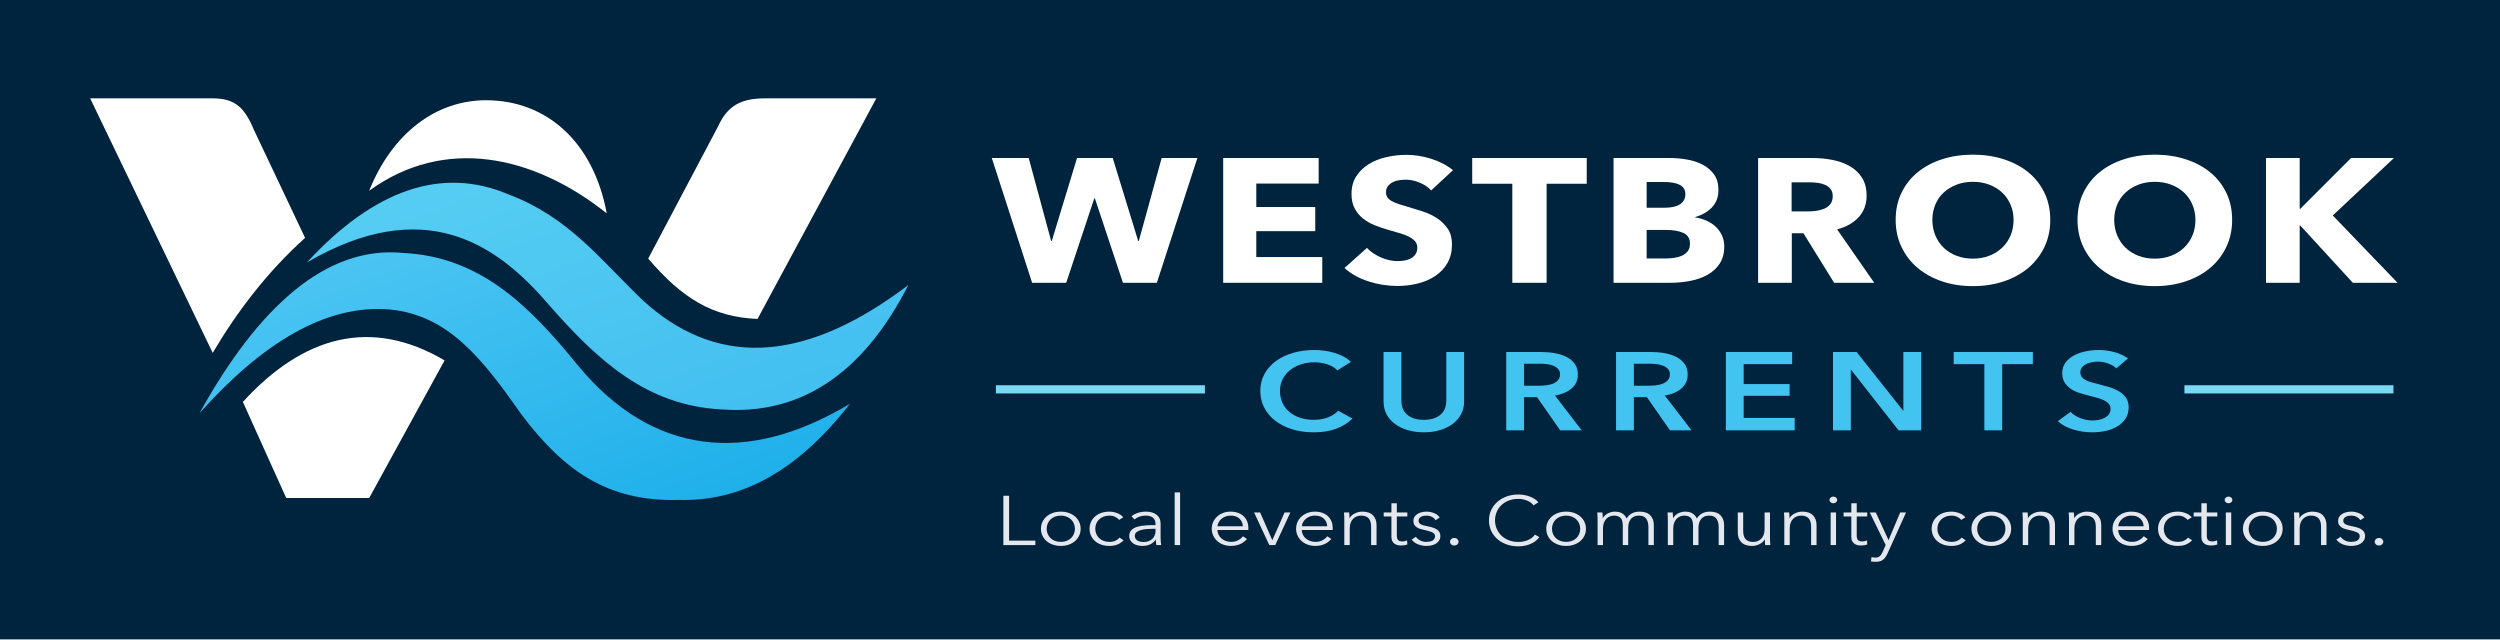
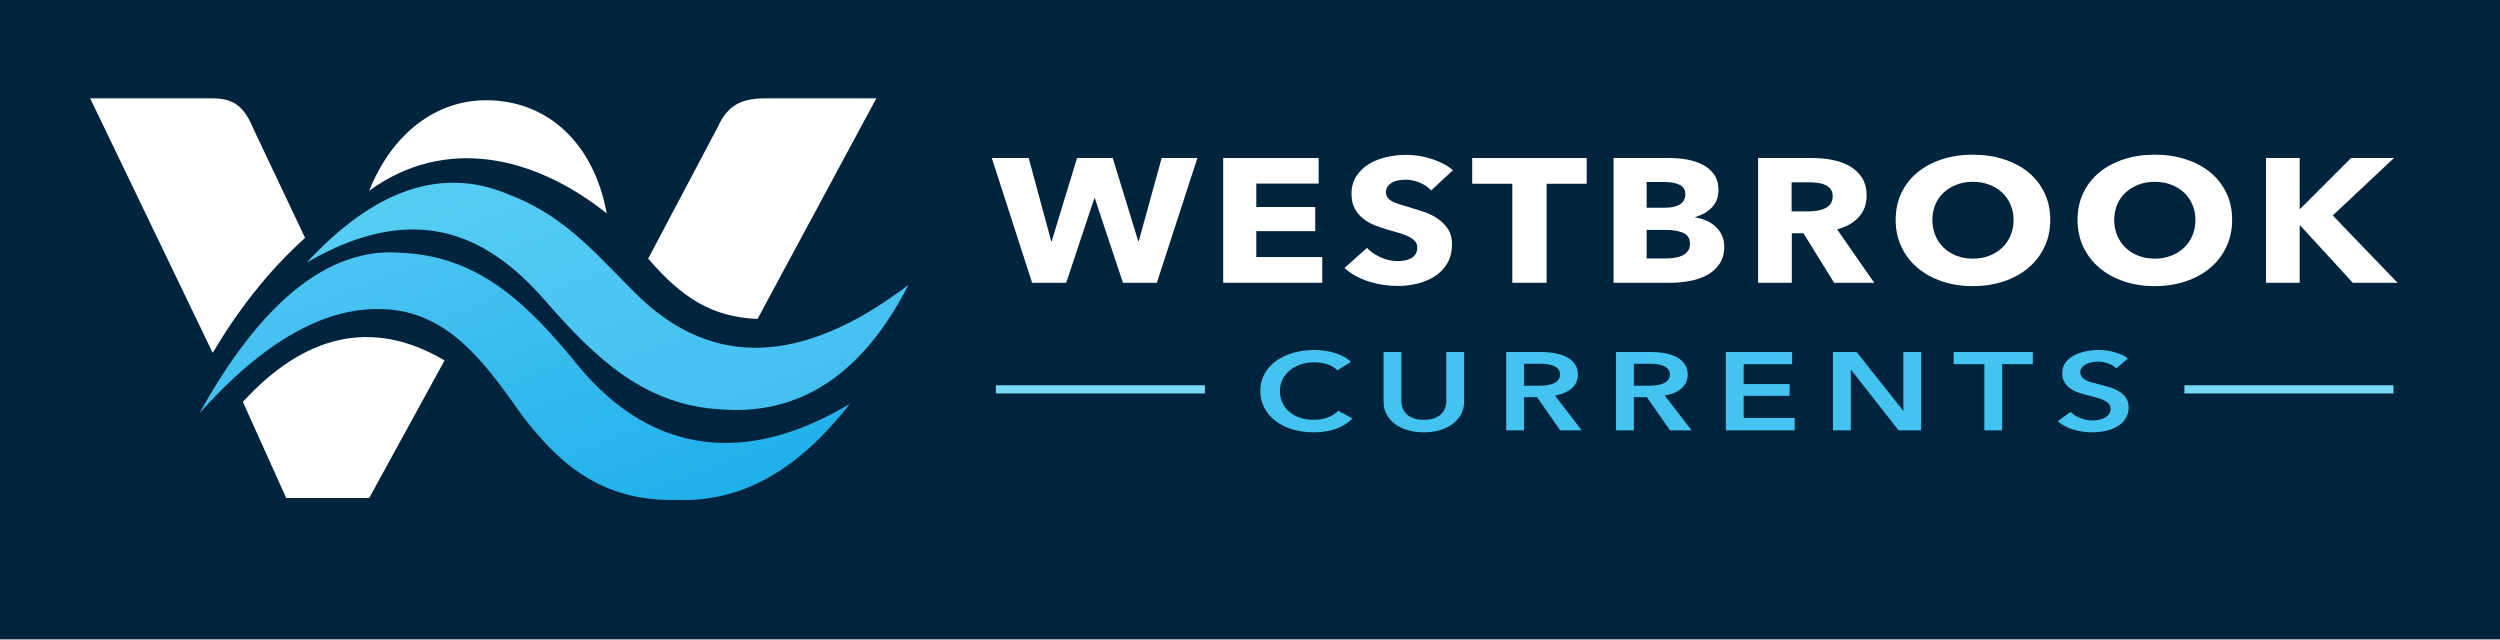
<svg xmlns="http://www.w3.org/2000/svg" width="610" height="156" viewBox="0 0 610 156" role="img" aria-labelledby="title desc">
  <defs>
    <linearGradient id="upper" x1="0" y1="0" x2="1" y2="1">
      <stop stop-color="#58cff3" />
      <stop offset="1" stop-color="#40bdf0" />
    </linearGradient>
    <linearGradient id="lower" x1="0" y1="0" x2="1" y2="1">
      <stop stop-color="#52c8f4" />
      <stop offset="1" stop-color="#19ade9" />
    </linearGradient>
    <path id="g0" d="M35.389 0L28.122 0L22.102 -20.597L21.973 -20.597L15.953 0L8.643 0L0 -30.444L7.912 -30.444L12.728 -10.191L12.857 -10.191L18.275 -30.444L25.929 -30.444L31.39 -10.191L31.519 -10.191L36.421 -30.444L44.075 -30.444Z" />
    <path id="g1" d="M0 0L0 -30.444L20.468 -30.444L20.468 -24.209L7.095 -24.209L7.095 -18.49L19.737 -18.49L19.737 -12.599L7.095 -12.599L7.095 -6.278L21.242 -6.278L21.242 0Z" />
    <path id="g2" d="M18.576 -22.532Q17.63 -23.736 16.104 -24.445Q14.577 -25.155 13.158 -25.155Q12.427 -25.155 11.675 -25.026Q10.922 -24.897 10.32 -24.531Q9.718 -24.166 9.309 -23.585Q8.901 -23.005 8.901 -22.102Q8.901 -21.328 9.223 -20.812Q9.546 -20.296 10.169 -19.909Q10.793 -19.522 11.653 -19.199Q12.513 -18.877 13.588 -18.533Q15.136 -18.017 16.813 -17.393Q18.49 -16.77 19.866 -15.738Q21.242 -14.706 22.145 -13.179Q23.048 -11.653 23.048 -9.374Q23.048 -6.751 22.08 -4.837Q21.113 -2.924 19.479 -1.677Q17.845 -0.43 15.738 0.172Q13.631 0.774 11.395 0.774Q8.127 0.774 5.074 -0.365Q2.021 -1.505 0 -3.612L4.816 -8.514Q5.934 -7.138 7.761 -6.213Q9.589 -5.289 11.395 -5.289Q12.212 -5.289 12.986 -5.461Q13.76 -5.633 14.341 -6.02Q14.921 -6.407 15.265 -7.052Q15.609 -7.697 15.609 -8.6Q15.609 -9.46 15.179 -10.062Q14.749 -10.664 13.954 -11.158Q13.158 -11.653 11.975 -12.061Q10.793 -12.47 9.288 -12.943Q7.826 -13.416 6.428 -14.061Q5.031 -14.706 3.934 -15.716Q2.838 -16.727 2.172 -18.167Q1.505 -19.608 1.505 -21.672Q1.505 -24.209 2.537 -26.015Q3.569 -27.821 5.246 -28.982Q6.923 -30.143 9.03 -30.68Q11.137 -31.218 13.287 -31.218Q15.867 -31.218 18.554 -30.272Q21.242 -29.326 23.263 -27.477Z" />
    <path id="g3" d="M15.953 -24.166L15.953 0L8.6 0L8.6 -24.166L0 -24.166L0 -30.444L24.553 -30.444L24.553 -24.166Z" />
    <path id="g4" d="M23.736 -8.858Q23.736 -6.364 22.747 -4.665Q21.758 -2.967 20.124 -1.935Q18.49 -0.903 16.404 -0.451Q14.319 0 12.126 0L0 0L0 -30.444L12.126 -30.444Q13.889 -30.444 15.738 -30.078Q17.587 -29.713 19.092 -28.831Q20.597 -27.95 21.543 -26.445Q22.489 -24.94 22.489 -22.618Q22.489 -20.081 21.113 -18.425Q19.737 -16.77 17.501 -16.039L17.501 -15.953Q18.791 -15.738 19.93 -15.157Q21.07 -14.577 21.908 -13.674Q22.747 -12.771 23.241 -11.567Q23.736 -10.363 23.736 -8.858ZM15.394 -21.629Q15.394 -23.177 14.211 -23.886Q13.029 -24.596 10.707 -24.596L7.095 -24.596L7.095 -18.318L11.051 -18.318Q13.115 -18.318 14.254 -19.156Q15.394 -19.995 15.394 -21.629ZM16.383 -9.546Q16.383 -11.438 14.964 -12.169Q13.545 -12.9 11.18 -12.9L7.095 -12.9L7.095 -5.934L11.223 -5.934Q12.083 -5.934 13.007 -6.084Q13.932 -6.235 14.684 -6.622Q15.437 -7.009 15.91 -7.718Q16.383 -8.428 16.383 -9.546Z" />
    <path id="g5" d="M16.297 0L9.718 -12.083L7.224 -12.083L7.224 0L0 0L0 -30.444L11.61 -30.444Q13.803 -30.444 15.888 -29.992Q17.974 -29.541 19.629 -28.466Q21.285 -27.391 22.274 -25.628Q23.263 -23.865 23.263 -21.242Q23.263 -18.146 21.586 -16.039Q19.909 -13.932 16.942 -13.029L24.897 0ZM15.996 -21.113Q15.996 -22.188 15.544 -22.854Q15.093 -23.521 14.383 -23.886Q13.674 -24.252 12.792 -24.381Q11.911 -24.51 11.094 -24.51L7.181 -24.51L7.181 -17.415L10.664 -17.415Q11.567 -17.415 12.513 -17.566Q13.459 -17.716 14.233 -18.103Q15.007 -18.49 15.501 -19.221Q15.996 -19.952 15.996 -21.113Z" />
    <path id="g6" d="M33.153 -15.351Q33.153 -11.739 31.906 -8.75Q30.659 -5.762 28.444 -3.633Q26.23 -1.505 23.177 -0.344Q20.124 0.817 16.555 0.817Q12.986 0.817 9.954 -0.344Q6.923 -1.505 4.708 -3.633Q2.494 -5.762 1.247 -8.75Q0 -11.739 0 -15.351Q0 -19.006 1.247 -21.951Q2.494 -24.897 4.708 -26.961Q6.923 -29.025 9.954 -30.143Q12.986 -31.261 16.555 -31.261Q20.124 -31.261 23.177 -30.143Q26.23 -29.025 28.444 -26.961Q30.659 -24.897 31.906 -21.951Q33.153 -19.006 33.153 -15.351ZM25.284 -15.351Q25.284 -17.329 24.639 -19.049Q23.994 -20.769 22.854 -21.994Q21.715 -23.22 20.102 -23.929Q18.49 -24.639 16.555 -24.639Q14.62 -24.639 13.029 -23.929Q11.438 -23.22 10.277 -21.994Q9.116 -20.769 8.492 -19.049Q7.869 -17.329 7.869 -15.351Q7.869 -13.287 8.514 -11.545Q9.159 -9.804 10.298 -8.557Q11.438 -7.31 13.029 -6.6Q14.62 -5.891 16.555 -5.891Q18.49 -5.891 20.081 -6.6Q21.672 -7.31 22.833 -8.557Q23.994 -9.804 24.639 -11.545Q25.284 -13.287 25.284 -15.351Z" />
    <path id="g7" d="M18.619 0L7.31 -14.018L7.224 -14.018L7.224 0L0 0L0 -30.444L7.224 -30.444L7.224 -18.06L7.353 -18.06L18.232 -30.444L27.434 -30.444L14.319 -16.426L28.208 0Z" />
    <path id="g8" d="M14.715 -14.634Q13.959 -15.66 12.744 -16.133Q11.529 -16.605 10.368 -16.605Q8.883 -16.605 7.668 -16.065Q6.453 -15.525 5.575 -14.58Q4.698 -13.635 4.225 -12.366Q3.753 -11.097 3.753 -9.612Q3.753 -8.046 4.212 -6.75Q4.671 -5.454 5.522 -4.522Q6.372 -3.591 7.56 -3.078Q8.748 -2.565 10.233 -2.565Q11.772 -2.565 12.96 -3.172Q14.148 -3.78 14.877 -4.779L17.604 -2.862Q16.335 -1.269 14.499 -0.392Q12.663 0.486 10.206 0.486Q7.965 0.486 6.088 -0.257Q4.212 -0.999 2.862 -2.336Q1.512 -3.672 0.756 -5.521Q0 -7.371 0 -9.612Q0 -11.907 0.796 -13.756Q1.593 -15.606 2.983 -16.902Q4.374 -18.198 6.264 -18.9Q8.154 -19.602 10.368 -19.602Q11.286 -19.602 12.285 -19.427Q13.284 -19.251 14.202 -18.886Q15.12 -18.522 15.93 -17.982Q16.74 -17.442 17.307 -16.686Z" />
    <path id="g9" d="M15.39 -7.02Q15.39 -5.292 14.796 -3.901Q14.202 -2.511 13.176 -1.539Q12.15 -0.567 10.746 -0.041Q9.342 0.486 7.695 0.486Q6.048 0.486 4.644 -0.041Q3.24 -0.567 2.2 -1.539Q1.161 -2.511 0.58 -3.901Q0 -5.292 0 -7.02L0 -19.116L3.402 -19.116L3.402 -7.155Q3.402 -6.318 3.618 -5.494Q3.834 -4.671 4.333 -4.023Q4.833 -3.375 5.656 -2.97Q6.48 -2.565 7.695 -2.565Q8.91 -2.565 9.733 -2.97Q10.557 -3.375 11.056 -4.023Q11.556 -4.671 11.772 -5.494Q11.988 -6.318 11.988 -7.155L11.988 -19.116L15.39 -19.116Z" />
    <path id="g10" d="M0 -19.116L6.642 -19.116Q7.992 -19.116 9.261 -18.832Q10.53 -18.549 11.515 -17.901Q12.501 -17.253 13.095 -16.2Q13.689 -15.147 13.689 -13.635Q13.689 -11.556 12.514 -10.246Q11.34 -8.937 9.315 -8.478L14.418 0L10.314 0L5.886 -8.1L3.402 -8.1L3.402 0L0 0ZM6.183 -10.881Q6.912 -10.881 7.641 -10.989Q8.37 -11.097 8.95 -11.394Q9.531 -11.691 9.909 -12.245Q10.287 -12.798 10.287 -13.662Q10.287 -14.445 9.936 -14.944Q9.585 -15.444 9.045 -15.741Q8.505 -16.038 7.816 -16.146Q7.128 -16.254 6.48 -16.254L3.402 -16.254L3.402 -10.881Z" />
    <path id="g11" d="M0 -19.116L12.663 -19.116L12.663 -16.146L3.402 -16.146L3.402 -11.286L12.177 -11.286L12.177 -8.424L3.402 -8.424L3.402 -3.024L13.149 -3.024L13.149 0L0 0Z" />
    <path id="g12" d="M0 -19.116L4.509 -19.116L13.392 -4.806L13.446 -4.806L13.446 -19.116L16.848 -19.116L16.848 0L12.528 0L3.456 -14.769L3.402 -14.769L3.402 0L0 0Z" />
    <path id="g13" d="M5.859 -16.146L0 -16.146L0 -19.116L15.12 -19.116L15.12 -16.146L9.261 -16.146L9.261 0L5.859 0Z" />
    <path id="g14" d="M11.178 -15.12Q10.638 -15.822 9.652 -16.294Q8.667 -16.767 7.668 -16.767Q7.074 -16.767 6.48 -16.619Q5.886 -16.47 5.4 -16.16Q4.914 -15.849 4.603 -15.349Q4.293 -14.85 4.293 -14.148Q4.293 -13.5 4.563 -13.041Q4.833 -12.582 5.305 -12.258Q5.778 -11.934 6.453 -11.691Q7.128 -11.448 7.938 -11.205Q8.856 -10.908 9.841 -10.53Q10.827 -10.152 11.65 -9.531Q12.474 -8.91 13 -7.965Q13.527 -7.02 13.527 -5.616Q13.527 -4.077 12.96 -2.929Q12.393 -1.782 11.448 -1.026Q10.503 -0.27 9.234 0.108Q7.965 0.486 6.561 0.486Q4.698 0.486 2.916 -0.202Q1.134 -0.891 0 -2.241L2.43 -4.509Q3.132 -3.537 4.306 -2.97Q5.481 -2.403 6.615 -2.403Q7.209 -2.403 7.83 -2.551Q8.451 -2.7 8.95 -3.051Q9.45 -3.402 9.76 -3.929Q10.071 -4.455 10.071 -5.238Q10.071 -5.994 9.72 -6.494Q9.369 -6.993 8.775 -7.357Q8.181 -7.722 7.371 -7.992Q6.561 -8.262 5.67 -8.559Q4.806 -8.829 3.942 -9.207Q3.078 -9.585 2.389 -10.206Q1.701 -10.827 1.269 -11.732Q0.837 -12.636 0.837 -13.986Q0.837 -15.444 1.444 -16.497Q2.052 -17.55 3.037 -18.238Q4.023 -18.927 5.278 -19.264Q6.534 -19.602 7.83 -19.602Q9.288 -19.602 10.786 -19.089Q12.285 -18.576 13.392 -17.55Z" />
-     <path id="g15" d="M1.224 -1.088L6.834 -1.088L6.834 0L0 0L0 -12.036L1.224 -12.036Z" />
-     <path id="g16" d="M8.483 -3.978Q8.483 -3.077 8.169 -2.312Q7.854 -1.547 7.293 -0.986Q6.732 -0.425 5.95 -0.111Q5.168 0.204 4.233 0.204Q3.315 0.204 2.533 -0.111Q1.751 -0.425 1.19 -0.986Q0.629 -1.547 0.315 -2.312Q0 -3.077 0 -3.978Q0 -4.879 0.315 -5.644Q0.629 -6.409 1.19 -6.97Q1.751 -7.531 2.533 -7.846Q3.315 -8.16 4.233 -8.16Q5.168 -8.16 5.95 -7.846Q6.732 -7.531 7.293 -6.97Q7.854 -6.409 8.169 -5.644Q8.483 -4.879 8.483 -3.978ZM7.259 -3.978Q7.259 -4.641 7.047 -5.228Q6.834 -5.814 6.443 -6.248Q6.052 -6.681 5.491 -6.936Q4.93 -7.191 4.233 -7.191Q3.536 -7.191 2.983 -6.936Q2.431 -6.681 2.04 -6.248Q1.649 -5.814 1.437 -5.228Q1.224 -4.641 1.224 -3.978Q1.224 -3.315 1.437 -2.729Q1.649 -2.142 2.04 -1.709Q2.431 -1.275 2.983 -1.028Q3.536 -0.782 4.233 -0.782Q4.93 -0.782 5.491 -1.028Q6.052 -1.275 6.443 -1.709Q6.834 -2.142 7.047 -2.729Q7.259 -3.315 7.259 -3.978Z" />
-     <path id="g17" d="M6.307 -6.137Q6.018 -6.596 5.466 -6.894Q4.913 -7.191 4.267 -7.191Q3.57 -7.191 3.009 -6.945Q2.448 -6.698 2.049 -6.265Q1.649 -5.831 1.437 -5.245Q1.224 -4.658 1.224 -3.978Q1.224 -3.298 1.437 -2.72Q1.649 -2.142 2.04 -1.709Q2.431 -1.275 2.992 -1.028Q3.553 -0.782 4.25 -0.782Q5.015 -0.782 5.542 -1.071Q6.069 -1.36 6.409 -1.819L7.276 -1.173Q6.766 -0.544 6.027 -0.17Q5.287 0.204 4.25 0.204Q3.281 0.204 2.499 -0.111Q1.717 -0.425 1.165 -0.986Q0.612 -1.547 0.306 -2.312Q0 -3.077 0 -3.978Q0 -4.879 0.306 -5.644Q0.612 -6.409 1.165 -6.97Q1.717 -7.531 2.499 -7.846Q3.281 -8.16 4.25 -8.16Q5.049 -8.16 5.874 -7.812Q6.698 -7.463 7.208 -6.783Z" />
-     <path id="g18" d="M5.61 -5.134Q5.61 -6.171 5.066 -6.681Q4.522 -7.191 3.485 -7.191Q2.771 -7.191 2.159 -6.936Q1.547 -6.681 1.122 -6.256L0.476 -7.021Q0.969 -7.514 1.777 -7.837Q2.584 -8.16 3.604 -8.16Q4.25 -8.16 4.811 -7.982Q5.372 -7.803 5.797 -7.446Q6.222 -7.089 6.46 -6.545Q6.698 -6.001 6.698 -5.27L6.698 -1.785Q6.698 -1.326 6.732 -0.833Q6.766 -0.34 6.834 0L5.797 0Q5.746 -0.289 5.712 -0.629Q5.678 -0.969 5.678 -1.292L5.644 -1.292Q5.1 -0.493 4.412 -0.145Q3.723 0.204 2.754 0.204Q2.295 0.204 1.811 0.077Q1.326 -0.051 0.927 -0.34Q0.527 -0.629 0.264 -1.088Q0 -1.547 0 -2.21Q0 -3.128 0.468 -3.664Q0.935 -4.199 1.717 -4.463Q2.499 -4.726 3.511 -4.803Q4.522 -4.879 5.61 -4.879ZM5.27 -3.978Q4.556 -3.978 3.834 -3.919Q3.111 -3.859 2.525 -3.681Q1.938 -3.502 1.564 -3.162Q1.19 -2.822 1.19 -2.261Q1.19 -1.836 1.352 -1.547Q1.513 -1.258 1.785 -1.08Q2.057 -0.901 2.389 -0.825Q2.72 -0.748 3.06 -0.748Q3.672 -0.748 4.148 -0.961Q4.624 -1.173 4.947 -1.539Q5.27 -1.904 5.44 -2.38Q5.61 -2.856 5.61 -3.383L5.61 -3.978Z" />
-     <path id="g19" d="M1.156 0L0 0L0 -12.852L1.156 -12.852Z" />
-     <path id="g20" d="M6.647 -4.59Q6.596 -5.712 5.925 -6.452Q5.253 -7.191 4.012 -7.191Q3.434 -7.191 2.941 -6.979Q2.448 -6.766 2.074 -6.401Q1.7 -6.035 1.479 -5.568Q1.258 -5.1 1.224 -4.59ZM7.82 -4.216Q7.82 -4.097 7.82 -3.961Q7.82 -3.825 7.803 -3.672L1.207 -3.672Q1.224 -3.077 1.445 -2.55Q1.666 -2.023 2.057 -1.632Q2.448 -1.241 2.975 -1.012Q3.502 -0.782 4.114 -0.782Q5.015 -0.782 5.67 -1.199Q6.324 -1.615 6.664 -2.159L7.531 -1.479Q6.817 -0.578 5.959 -0.187Q5.1 0.204 4.114 0.204Q3.23 0.204 2.474 -0.111Q1.717 -0.425 1.173 -0.986Q0.629 -1.547 0.315 -2.312Q0 -3.077 0 -3.978Q0 -4.879 0.306 -5.644Q0.612 -6.409 1.156 -6.97Q1.7 -7.531 2.431 -7.846Q3.162 -8.16 4.012 -8.16Q4.947 -8.16 5.661 -7.846Q6.375 -7.531 6.851 -6.996Q7.327 -6.46 7.574 -5.746Q7.82 -5.032 7.82 -4.216Z" />
-     <path id="g21" d="M4.522 0L3.247 0L0 -7.956L1.292 -7.956L3.876 -1.224L3.91 -1.224L6.511 -7.956L7.752 -7.956Z" />
-     <path id="g22" d="M1.105 -7.956Q1.139 -7.633 1.156 -7.242Q1.173 -6.851 1.173 -6.596L1.207 -6.596Q1.547 -7.293 2.312 -7.727Q3.077 -8.16 3.927 -8.16Q5.44 -8.16 6.197 -7.259Q6.953 -6.358 6.953 -4.879L6.953 0L5.797 0L5.797 -4.403Q5.797 -5.032 5.695 -5.542Q5.593 -6.052 5.346 -6.418Q5.1 -6.783 4.683 -6.987Q4.267 -7.191 3.638 -7.191Q3.179 -7.191 2.745 -7.004Q2.312 -6.817 1.972 -6.435Q1.632 -6.052 1.428 -5.466Q1.224 -4.879 1.224 -4.08L1.224 0L0.068 0L0.068 -6.205Q0.068 -6.528 0.051 -7.038Q0.034 -7.548 0 -7.956Z" />
-     <path id="g23" d="M5.049 -6.987L2.805 -6.987L2.805 -2.346Q2.805 -1.904 2.89 -1.615Q2.975 -1.326 3.136 -1.165Q3.298 -1.003 3.519 -0.944Q3.74 -0.884 3.995 -0.884Q4.233 -0.884 4.496 -0.952Q4.76 -1.02 4.998 -1.139L5.049 -0.136Q4.743 -0.017 4.411 0.043Q4.08 0.102 3.689 0.102Q3.366 0.102 3.009 0.017Q2.652 -0.068 2.346 -0.306Q2.04 -0.544 1.844 -0.952Q1.649 -1.36 1.649 -2.023L1.649 -6.987L0 -6.987L0 -7.956L1.649 -7.956L1.649 -10.2L2.805 -10.2L2.805 -7.956L5.049 -7.956Z" />
-     <path id="g24" d="M5.117 -6.069Q4.862 -6.562 4.343 -6.877Q3.825 -7.191 3.162 -7.191Q2.856 -7.191 2.55 -7.123Q2.244 -7.055 2.006 -6.902Q1.768 -6.749 1.623 -6.511Q1.479 -6.273 1.479 -5.95Q1.479 -5.389 1.938 -5.092Q2.397 -4.794 3.383 -4.59Q4.794 -4.301 5.465 -3.749Q6.137 -3.196 6.137 -2.261Q6.137 -1.581 5.873 -1.114Q5.61 -0.646 5.185 -0.349Q4.76 -0.051 4.224 0.077Q3.689 0.204 3.145 0.204Q2.244 0.204 1.394 -0.17Q0.544 -0.544 0 -1.343L0.918 -2.023Q1.224 -1.496 1.819 -1.139Q2.414 -0.782 3.128 -0.782Q3.502 -0.782 3.842 -0.85Q4.182 -0.918 4.437 -1.088Q4.692 -1.258 4.845 -1.522Q4.998 -1.785 4.998 -2.176Q4.998 -2.805 4.394 -3.12Q3.791 -3.434 2.652 -3.706Q2.295 -3.791 1.895 -3.919Q1.496 -4.046 1.156 -4.293Q0.816 -4.539 0.595 -4.913Q0.374 -5.287 0.374 -5.848Q0.374 -6.46 0.612 -6.894Q0.85 -7.327 1.249 -7.608Q1.649 -7.888 2.159 -8.024Q2.669 -8.16 3.213 -8.16Q4.046 -8.16 4.828 -7.786Q5.61 -7.412 6.001 -6.732Z" />
-     <path id="g25" d="M1.836 -0.816Q1.836 -0.459 1.581 -0.179Q1.326 0.102 0.918 0.102Q0.51 0.102 0.255 -0.179Q0 -0.459 0 -0.816Q0 -1.173 0.255 -1.454Q0.51 -1.734 0.918 -1.734Q1.326 -1.734 1.581 -1.454Q1.836 -1.173 1.836 -0.816Z" />
-     <path id="g26" d="M10.778 -1.938Q10.472 -1.479 10.038 -1.071Q9.605 -0.663 9.035 -0.357Q8.466 -0.051 7.777 0.128Q7.089 0.306 6.273 0.306Q4.913 0.306 3.757 -0.17Q2.601 -0.646 1.768 -1.488Q0.935 -2.329 0.467 -3.485Q0 -4.641 0 -6.018Q0 -7.395 0.476 -8.551Q0.952 -9.707 1.793 -10.549Q2.635 -11.39 3.782 -11.866Q4.93 -12.342 6.273 -12.342Q6.936 -12.342 7.573 -12.206Q8.211 -12.07 8.772 -11.824Q9.333 -11.577 9.792 -11.229Q10.251 -10.88 10.557 -10.438L9.537 -9.69Q9.35 -9.979 9.035 -10.268Q8.721 -10.557 8.296 -10.778Q7.871 -10.999 7.369 -11.135Q6.868 -11.271 6.29 -11.271Q5.117 -11.271 4.19 -10.846Q3.264 -10.421 2.618 -9.699Q1.972 -8.976 1.632 -8.024Q1.292 -7.072 1.292 -6.018Q1.292 -4.964 1.64 -4.012Q1.989 -3.06 2.635 -2.338Q3.281 -1.615 4.207 -1.19Q5.134 -0.765 6.29 -0.765Q7.327 -0.765 8.262 -1.19Q9.197 -1.615 9.826 -2.55Z" />
-     <path id="g27" d="M8.483 -3.978Q8.483 -3.077 8.168 -2.312Q7.854 -1.547 7.293 -0.986Q6.732 -0.425 5.95 -0.111Q5.168 0.204 4.233 0.204Q3.315 0.204 2.533 -0.111Q1.751 -0.425 1.19 -0.986Q0.629 -1.547 0.314 -2.312Q0 -3.077 0 -3.978Q0 -4.879 0.314 -5.644Q0.629 -6.409 1.19 -6.97Q1.751 -7.531 2.533 -7.846Q3.315 -8.16 4.233 -8.16Q5.168 -8.16 5.95 -7.846Q6.732 -7.531 7.293 -6.97Q7.854 -6.409 8.168 -5.644Q8.483 -4.879 8.483 -3.978ZM7.259 -3.978Q7.259 -4.641 7.046 -5.228Q6.834 -5.814 6.443 -6.248Q6.052 -6.681 5.491 -6.936Q4.93 -7.191 4.233 -7.191Q3.536 -7.191 2.983 -6.936Q2.431 -6.681 2.04 -6.248Q1.649 -5.814 1.436 -5.228Q1.224 -4.641 1.224 -3.978Q1.224 -3.315 1.436 -2.729Q1.649 -2.142 2.04 -1.709Q2.431 -1.275 2.983 -1.028Q3.536 -0.782 4.233 -0.782Q4.93 -0.782 5.491 -1.028Q6.052 -1.275 6.443 -1.709Q6.834 -2.142 7.046 -2.729Q7.259 -3.315 7.259 -3.978Z" />
-     <path id="g28" d="M1.207 -6.596Q1.547 -7.293 2.252 -7.727Q2.958 -8.16 3.825 -8.16Q4.148 -8.16 4.496 -8.092Q4.845 -8.024 5.176 -7.829Q5.508 -7.633 5.788 -7.31Q6.069 -6.987 6.273 -6.477Q6.681 -7.293 7.387 -7.727Q8.092 -8.16 9.061 -8.16Q10.574 -8.16 11.33 -7.259Q12.087 -6.358 12.087 -4.879L12.087 0L10.931 0L10.931 -4.403Q10.931 -5.661 10.464 -6.426Q9.996 -7.191 8.874 -7.191Q8.245 -7.191 7.811 -6.936Q7.378 -6.681 7.114 -6.265Q6.851 -5.848 6.732 -5.321Q6.613 -4.794 6.613 -4.233L6.613 0L5.457 0L5.457 -4.641Q5.457 -5.219 5.372 -5.695Q5.287 -6.171 5.074 -6.503Q4.862 -6.834 4.488 -7.013Q4.114 -7.191 3.536 -7.191Q3.128 -7.191 2.711 -7.004Q2.295 -6.817 1.964 -6.435Q1.632 -6.052 1.428 -5.466Q1.224 -4.879 1.224 -4.08L1.224 0L0.068 0L0.068 -6.205Q0.068 -6.528 0.051 -7.038Q0.034 -7.548 0 -7.956L1.105 -7.956Q1.139 -7.633 1.156 -7.242Q1.173 -6.851 1.173 -6.596Z" />
-     <path id="g29" d="M1.207 -6.596Q1.547 -7.293 2.252 -7.727Q2.958 -8.16 3.825 -8.16Q4.148 -8.16 4.496 -8.092Q4.845 -8.024 5.176 -7.829Q5.508 -7.633 5.788 -7.31Q6.069 -6.987 6.273 -6.477Q6.681 -7.293 7.386 -7.727Q8.092 -8.16 9.061 -8.16Q10.574 -8.16 11.33 -7.259Q12.087 -6.358 12.087 -4.879L12.087 0L10.931 0L10.931 -4.403Q10.931 -5.661 10.463 -6.426Q9.996 -7.191 8.874 -7.191Q8.245 -7.191 7.812 -6.936Q7.378 -6.681 7.115 -6.265Q6.851 -5.848 6.732 -5.321Q6.613 -4.794 6.613 -4.233L6.613 0L5.457 0L5.457 -4.641Q5.457 -5.219 5.372 -5.695Q5.287 -6.171 5.074 -6.503Q4.862 -6.834 4.488 -7.013Q4.114 -7.191 3.536 -7.191Q3.128 -7.191 2.711 -7.004Q2.295 -6.817 1.963 -6.435Q1.632 -6.052 1.428 -5.466Q1.224 -4.879 1.224 -4.08L1.224 0L0.068 0L0.068 -6.205Q0.068 -6.528 0.051 -7.038Q0.034 -7.548 0 -7.956L1.105 -7.956Q1.139 -7.633 1.156 -7.242Q1.173 -6.851 1.173 -6.596Z" />
-     <path id="g30" d="M5.848 0Q5.814 -0.323 5.797 -0.714Q5.78 -1.105 5.78 -1.36L5.746 -1.36Q5.406 -0.663 4.641 -0.23Q3.876 0.204 3.026 0.204Q1.513 0.204 0.756 -0.697Q0 -1.598 0 -3.077L0 -7.956L1.156 -7.956L1.156 -3.553Q1.156 -2.924 1.258 -2.414Q1.36 -1.904 1.606 -1.539Q1.853 -1.173 2.27 -0.969Q2.686 -0.765 3.315 -0.765Q3.774 -0.765 4.207 -0.952Q4.641 -1.139 4.981 -1.522Q5.321 -1.904 5.525 -2.491Q5.729 -3.077 5.729 -3.876L5.729 -7.956L6.885 -7.956L6.885 -1.751Q6.885 -1.428 6.902 -0.918Q6.919 -0.408 6.953 0Z" />
-     <path id="g31" d="M1.105 -7.956Q1.139 -7.633 1.156 -7.242Q1.173 -6.851 1.173 -6.596L1.207 -6.596Q1.547 -7.293 2.312 -7.727Q3.077 -8.16 3.927 -8.16Q5.44 -8.16 6.197 -7.259Q6.953 -6.358 6.953 -4.879L6.953 0L5.797 0L5.797 -4.403Q5.797 -5.032 5.695 -5.542Q5.593 -6.052 5.347 -6.418Q5.1 -6.783 4.684 -6.987Q4.267 -7.191 3.638 -7.191Q3.179 -7.191 2.746 -7.004Q2.312 -6.817 1.972 -6.435Q1.632 -6.052 1.428 -5.466Q1.224 -4.879 1.224 -4.08L1.224 0L0.068 0L0.068 -6.205Q0.068 -6.528 0.051 -7.038Q0.034 -7.548 0 -7.956Z" />
-     <path id="g32" d="M1.394 0L0.238 0L0.238 -7.956L1.394 -7.956ZM1.632 -11.016Q1.632 -10.659 1.377 -10.43Q1.122 -10.2 0.816 -10.2Q0.51 -10.2 0.255 -10.43Q0 -10.659 0 -11.016Q0 -11.373 0.255 -11.603Q0.51 -11.832 0.816 -11.832Q1.122 -11.832 1.377 -11.603Q1.632 -11.373 1.632 -11.016Z" />
-     <path id="g33" d="M5.049 -6.987L2.805 -6.987L2.805 -2.346Q2.805 -1.904 2.89 -1.615Q2.975 -1.326 3.137 -1.165Q3.298 -1.003 3.519 -0.944Q3.74 -0.884 3.995 -0.884Q4.233 -0.884 4.497 -0.952Q4.76 -1.02 4.998 -1.139L5.049 -0.136Q4.743 -0.017 4.412 0.043Q4.08 0.102 3.689 0.102Q3.366 0.102 3.009 0.017Q2.652 -0.068 2.346 -0.306Q2.04 -0.544 1.845 -0.952Q1.649 -1.36 1.649 -2.023L1.649 -6.987L0 -6.987L0 -7.956L1.649 -7.956L1.649 -10.2L2.805 -10.2L2.805 -7.956L5.049 -7.956Z" />
-     <path id="g34" d="M3.995 -1.241L4.029 -1.241L6.494 -7.956L7.752 -7.956L3.791 2.057Q3.434 2.975 2.882 3.528Q2.329 4.08 1.292 4.08Q0.765 4.08 0.255 3.978L0.374 2.924Q0.782 3.06 1.224 3.06Q1.819 3.06 2.159 2.695Q2.499 2.329 2.754 1.649L3.4 -0.017L0 -7.956L1.292 -7.956Z" />
-     <path id="g35" d="M8.483 -3.978Q8.483 -3.077 8.169 -2.312Q7.854 -1.547 7.293 -0.986Q6.732 -0.425 5.95 -0.111Q5.168 0.204 4.233 0.204Q3.315 0.204 2.533 -0.111Q1.751 -0.425 1.19 -0.986Q0.629 -1.547 0.315 -2.312Q0 -3.077 0 -3.978Q0 -4.879 0.315 -5.644Q0.629 -6.409 1.19 -6.97Q1.751 -7.531 2.533 -7.846Q3.315 -8.16 4.233 -8.16Q5.168 -8.16 5.95 -7.846Q6.732 -7.531 7.293 -6.97Q7.854 -6.409 8.169 -5.644Q8.483 -4.879 8.483 -3.978ZM7.259 -3.978Q7.259 -4.641 7.047 -5.228Q6.834 -5.814 6.443 -6.248Q6.052 -6.681 5.491 -6.936Q4.93 -7.191 4.233 -7.191Q3.536 -7.191 2.984 -6.936Q2.431 -6.681 2.04 -6.248Q1.649 -5.814 1.437 -5.228Q1.224 -4.641 1.224 -3.978Q1.224 -3.315 1.437 -2.729Q1.649 -2.142 2.04 -1.709Q2.431 -1.275 2.984 -1.028Q3.536 -0.782 4.233 -0.782Q4.93 -0.782 5.491 -1.028Q6.052 -1.275 6.443 -1.709Q6.834 -2.142 7.047 -2.729Q7.259 -3.315 7.259 -3.978Z" />
-     <path id="g36" d="M5.049 -6.987L2.805 -6.987L2.805 -2.346Q2.805 -1.904 2.89 -1.615Q2.975 -1.326 3.137 -1.165Q3.298 -1.003 3.519 -0.944Q3.74 -0.884 3.995 -0.884Q4.233 -0.884 4.497 -0.952Q4.76 -1.02 4.998 -1.139L5.049 -0.136Q4.743 -0.017 4.411 0.043Q4.08 0.102 3.689 0.102Q3.366 0.102 3.009 0.017Q2.652 -0.068 2.346 -0.306Q2.04 -0.544 1.845 -0.952Q1.649 -1.36 1.649 -2.023L1.649 -6.987L0 -6.987L0 -7.956L1.649 -7.956L1.649 -10.2L2.805 -10.2L2.805 -7.956L5.049 -7.956Z" />
-     <path id="g37" d="M5.117 -6.069Q4.862 -6.562 4.344 -6.877Q3.825 -7.191 3.162 -7.191Q2.856 -7.191 2.55 -7.123Q2.244 -7.055 2.006 -6.902Q1.768 -6.749 1.624 -6.511Q1.479 -6.273 1.479 -5.95Q1.479 -5.389 1.938 -5.092Q2.397 -4.794 3.383 -4.59Q4.794 -4.301 5.466 -3.749Q6.137 -3.196 6.137 -2.261Q6.137 -1.581 5.874 -1.114Q5.61 -0.646 5.185 -0.349Q4.76 -0.051 4.225 0.077Q3.689 0.204 3.145 0.204Q2.244 0.204 1.394 -0.17Q0.544 -0.544 0 -1.343L0.918 -2.023Q1.224 -1.496 1.819 -1.139Q2.414 -0.782 3.128 -0.782Q3.502 -0.782 3.842 -0.85Q4.182 -0.918 4.437 -1.088Q4.692 -1.258 4.845 -1.522Q4.998 -1.785 4.998 -2.176Q4.998 -2.805 4.395 -3.12Q3.791 -3.434 2.652 -3.706Q2.295 -3.791 1.896 -3.919Q1.496 -4.046 1.156 -4.293Q0.816 -4.539 0.595 -4.913Q0.374 -5.287 0.374 -5.848Q0.374 -6.46 0.612 -6.894Q0.85 -7.327 1.25 -7.608Q1.649 -7.888 2.159 -8.024Q2.669 -8.16 3.213 -8.16Q4.046 -8.16 4.828 -7.786Q5.61 -7.412 6.001 -6.732Z" />
  </defs>
  <rect width="610" height="156" fill="#00243d" />
  <g transform="translate(22 24) scale(.46)">
    <g fill="#ffffff">
      <path d="M0 0H65C77 0 82 5 87 17L114 74C94 92 78 113 65 135Z" />
      <path d="M148 49C160 19 183 1 210 1C242 1 267 23 274 61C235 30 188 20 148 49Z" />
      <path d="M296 85L333 15C338 4 345 0 358 0H417L354 117C330 116 314 106 296 85Z" />
      <path d="M81 161C113 126 149 116 188 139L148 212H104Z" />
    </g>
    <path fill="url(#upper)" d="M115 87C151 48 187 36 222 51C254 63 271 86 293 107C330 141 376 143 434 99C409 148 375 168 335 165C295 163 269 139 242 108C215 77 177 51 115 87Z" />
    <path fill="url(#lower)" d="M58 167C89 111 125 78 166 82C207 84 233 110 259 142C298 189 348 195 403 162C375 198 345 214 312 213C274 214 251 197 229 168C208 138 190 115 159 112C125 109 91 130 58 167Z" />
  </g>
  <g fill="#ffffff" transform="translate(242 69) scale(1.138 1)">
    <use href="#g0" transform="translate(0)" />
    <use href="#g1" transform="translate(49.614)" />
    <use href="#g2" transform="translate(75.621)" />
    <use href="#g3" transform="translate(103.004)" />
    <use href="#g4" transform="translate(133.311)" />
    <use href="#g5" transform="translate(164.306)" />
    <use href="#g6" transform="translate(193.796)" />
    <use href="#g6" transform="translate(232.789)" />
    <use href="#g7" transform="translate(273.201)" />
  </g>
  <g fill="#43c4f0" transform="translate(306 105) scale(1.277 1)">
    <use href="#g8" transform="translate(1.188)" />
    <use href="#g9" transform="translate(24.736)" />
    <use href="#g10" transform="translate(48.176)" />
    <use href="#g10" transform="translate(69.159)" />
    <use href="#g11" transform="translate(90.142)" />
    <use href="#g12" transform="translate(110.612)" />
    <use href="#g13" transform="translate(133.674)" />
    <use href="#g14" transform="translate(153.577)" />
  </g>
  <path stroke="#79d8f3" stroke-width="2" d="M243 95H294M533 95H584" />
-   <g fill="#e5e7ee" transform="translate(243 133) scale(1.142 1)">
-     <use href="#g15" transform="translate(1.598)" />
-     <use href="#g16" transform="translate(9.622)" />
-     <use href="#g17" transform="translate(20.009)" />
-     <use href="#g18" transform="translate(28.492)" />
-     <use href="#g19" transform="translate(38.199)" />
-     <use href="#g20" transform="translate(46.121)" />
-     <use href="#g21" transform="translate(55.165)" />
-     <use href="#g20" transform="translate(64.141)" />
-     <use href="#g22" transform="translate(74.375)" />
-     <use href="#g23" transform="translate(82.858)" />
-     <use href="#g24" transform="translate(88.825)" />
-     <use href="#g25" transform="translate(97.019)" />
-     <use href="#g26" transform="translate(105.349)" />
-     <use href="#g27" transform="translate(117.589)" />
-     <use href="#g28" transform="translate(128.486)" />
-     <use href="#g29" transform="translate(143.497)" />
-     <use href="#g30" transform="translate(158.508)" />
-     <use href="#g31" transform="translate(168.385)" />
-     <use href="#g32" transform="translate(178.109)" />
-     <use href="#g33" transform="translate(181.118)" />
-     <use href="#g34" transform="translate(186.711)" />
-     <use href="#g17" transform="translate(199.937)" />
-     <use href="#g35" transform="translate(208.437)" />
-     <use href="#g31" transform="translate(219.334)" />
-     <use href="#g31" transform="translate(229.211)" />
-     <use href="#g20" transform="translate(238.578)" />
-     <use href="#g17" transform="translate(248.302)" />
-     <use href="#g36" transform="translate(255.918)" />
-     <use href="#g32" transform="translate(262.548)" />
-     <use href="#g35" transform="translate(266.441)" />
-     <use href="#g31" transform="translate(277.338)" />
-     <use href="#g37" transform="translate(286.399)" />
-     <use href="#g25" transform="translate(294.593)" />
-   </g>
</svg>
